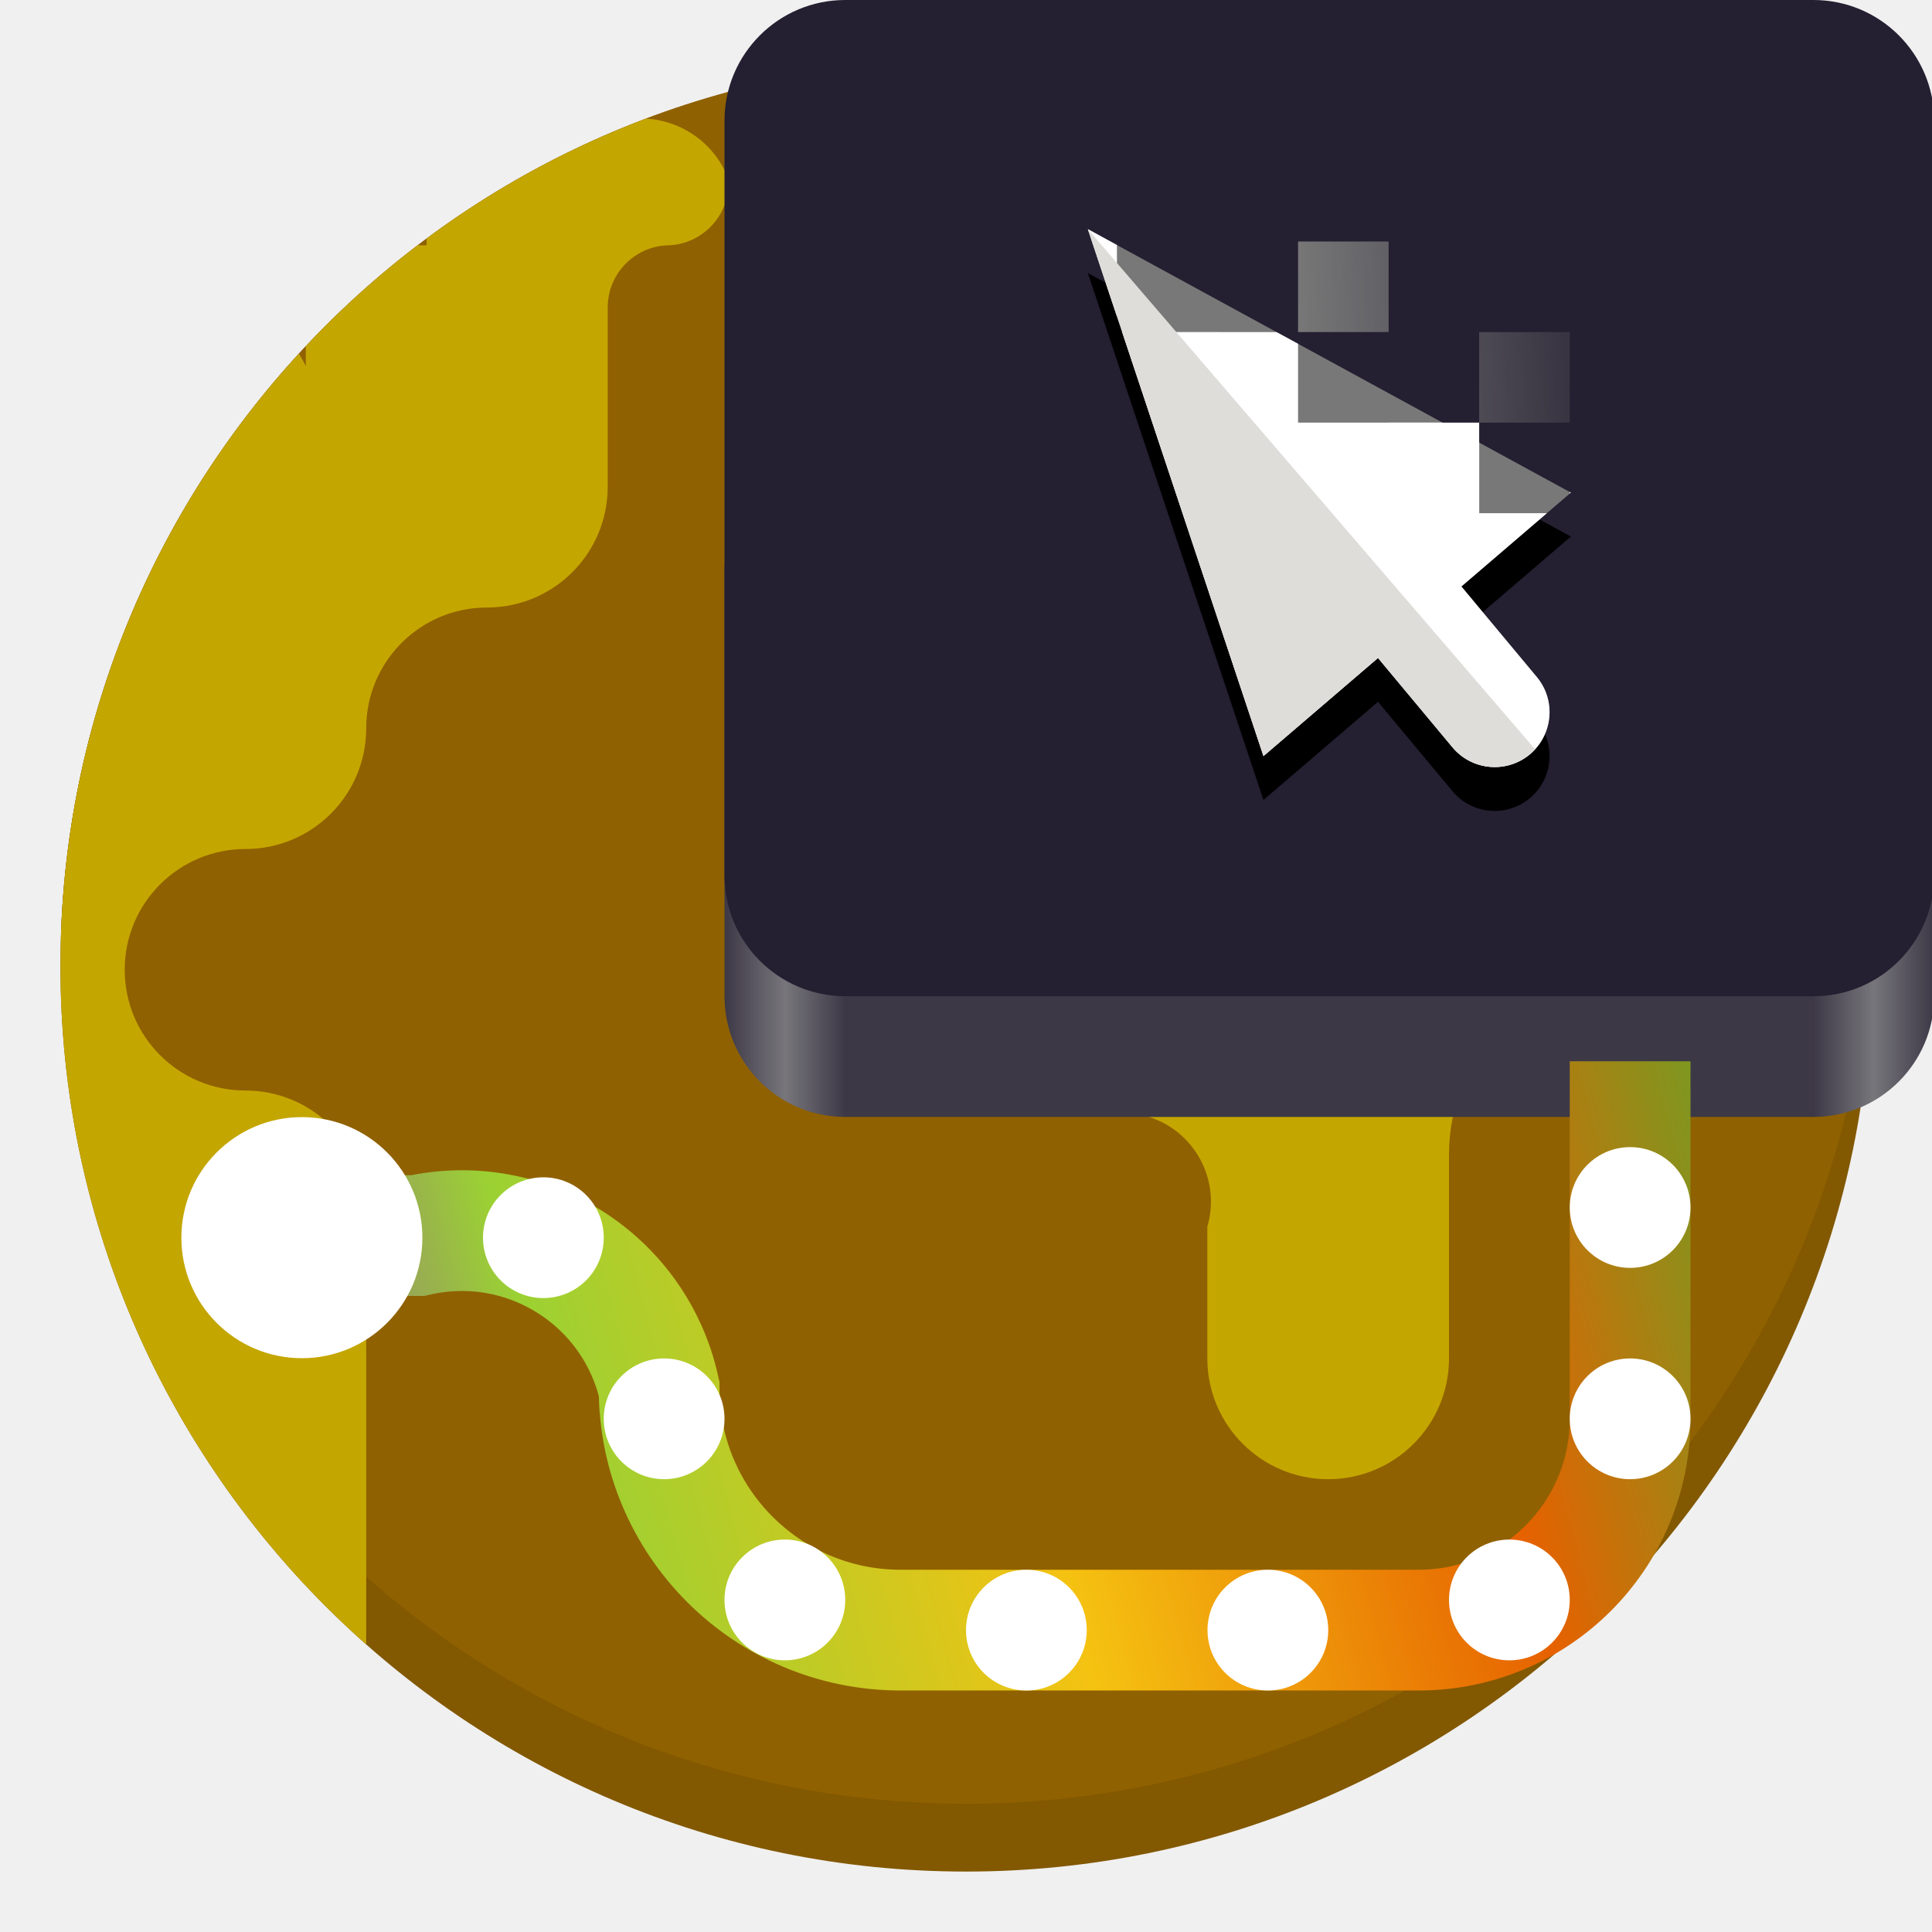
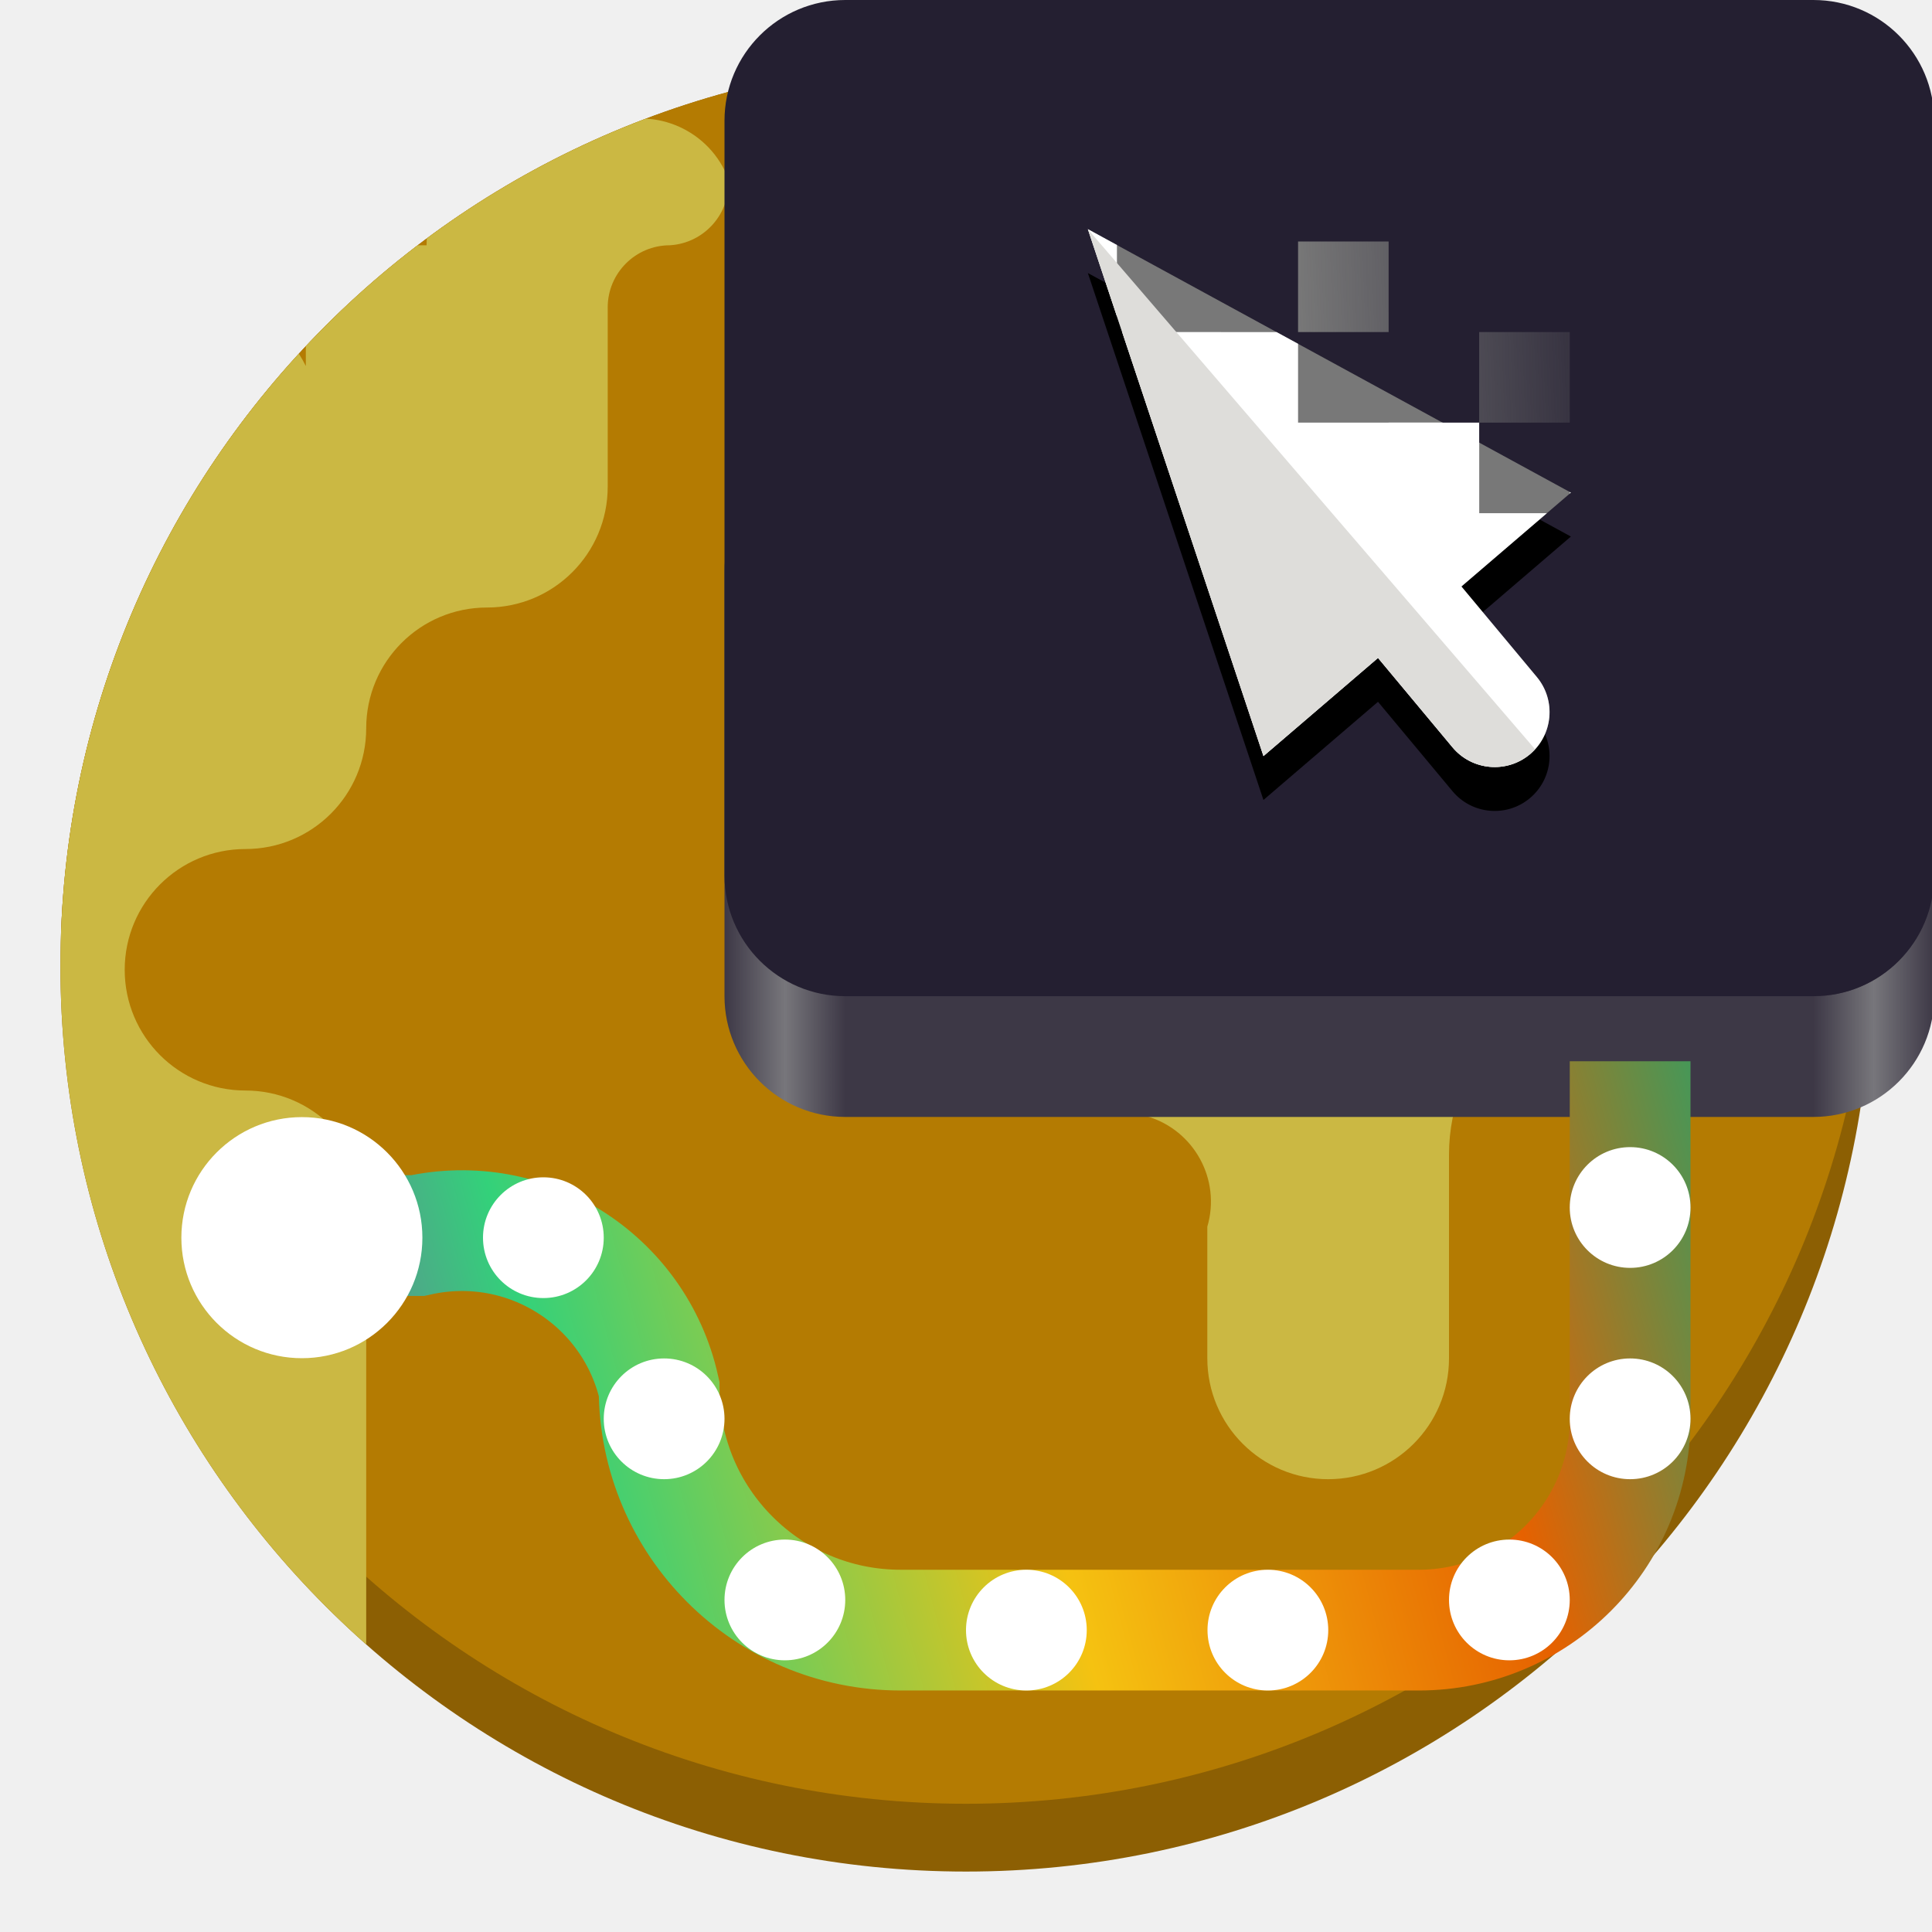
<svg xmlns="http://www.w3.org/2000/svg" height="128px" viewBox="0 0 128 128" width="128px" version="1.1" id="svg53">
  <defs id="defs53" />
  <clipPath id="a">
    <path d="m 4 4 h 120 v 120 h -120 z m 0 0" id="path1" />
  </clipPath>
  <clipPath id="b">
    <path d="m 123.996 64 c 0 33.133 -26.863 59.996 -59.996 59.996 s -59.996 -26.863 -59.996 -59.996 s 26.863 -59.996 59.996 -59.996 s 59.996 26.863 59.996 59.996 z m 0 0" id="path2" />
  </clipPath>
  <clipPath id="c">
    <path d="m 4 4 h 120 v 116 h -120 z m 0 0" id="path3" />
  </clipPath>
  <clipPath id="d">
    <path d="m 123.996 64 c 0 33.133 -26.863 59.996 -59.996 59.996 s -59.996 -26.863 -59.996 -59.996 s 26.863 -59.996 59.996 -59.996 s 59.996 26.863 59.996 59.996 z m 0 0" id="path4" />
  </clipPath>
  <clipPath id="e">
    <path d="m 68 27 h 56 v 71 h -56 z m 0 0" id="path5" />
  </clipPath>
  <clipPath id="f">
    <path d="m 123.996 64 c 0 33.133 -26.863 59.996 -59.996 59.996 s -59.996 -26.863 -59.996 -59.996 s 26.863 -59.996 59.996 -59.996 s 59.996 26.863 59.996 59.996 z m 0 0" id="path6" />
  </clipPath>
  <clipPath id="g">
    <path d="m 62 21 h 12 v 19 h -12 z m 0 0" id="path7" />
  </clipPath>
  <clipPath id="h">
    <path d="m 123.996 64 c 0 33.133 -26.863 59.996 -59.996 59.996 s -59.996 -26.863 -59.996 -59.996 s 26.863 -59.996 59.996 -59.996 s 59.996 26.863 59.996 59.996 z m 0 0" id="path8" />
  </clipPath>
  <clipPath id="i">
    <path d="m 83 12 h 29 v 11 h -29 z m 0 0" id="path9" />
  </clipPath>
  <clipPath id="j">
    <path d="m 123.996 64 c 0 33.133 -26.863 59.996 -59.996 59.996 s -59.996 -26.863 -59.996 -59.996 s 26.863 -59.996 59.996 -59.996 s 59.996 26.863 59.996 59.996 z m 0 0" id="path10" />
  </clipPath>
  <clipPath id="k">
    <path d="m 4 7 h 45 v 112 h -45 z m 0 0" id="path11" />
  </clipPath>
  <clipPath id="l">
    <path d="m 123.996 64 c 0 33.133 -26.863 59.996 -59.996 59.996 s -59.996 -26.863 -59.996 -59.996 s 26.863 -59.996 59.996 -59.996 s 59.996 26.863 59.996 59.996 z m 0 0" id="path12" />
  </clipPath>
  <linearGradient id="m" gradientTransform="matrix(0.192655 0 0 0.25 38.75254 10.99999)" gradientUnits="userSpaceOnUse" x1="48" x2="464" y1="44" y2="44">
    <stop offset="0" stop-color="#3d3846" id="stop12" />
    <stop offset="0.05" stop-color="#77767b" id="stop13" />
    <stop offset="0.1" stop-color="#3d3846" id="stop14" />
    <stop offset="0.9" stop-color="#3d3846" id="stop15" />
    <stop offset="0.95" stop-color="#77767b" id="stop16" />
    <stop offset="1" stop-color="#3d3846" id="stop17" />
  </linearGradient>
  <linearGradient id="n" gradientUnits="userSpaceOnUse" x1="-136.213" x2="300.91" y1="979.674" y2="862.547">
    <stop offset="0" stop-color="#9141ac" id="stop18" />
-     <stop offset="0.228" stop-color="#33d17a" id="stop19" style="stop-color:#9bd133;stop-opacity:1;" />
+     <stop offset="0.228" stop-color="#33d17a" id="stop19" style="stop-color:#33d17a;stop-opacity:1;" />
    <stop offset="0.511" stop-color="#f5c211" id="stop20" />
    <stop offset="0.789" stop-color="#e66100" id="stop21" />
-     <stop offset="1" stop-color="#26a269" id="stop22" style="stop-color:#69a226;stop-opacity:1;" />
+     <stop offset="1" stop-color="#26a269" id="stop22" style="stop-color:#26a269;stop-opacity:1;" />
  </linearGradient>
  <linearGradient id="o" gradientUnits="userSpaceOnUse" x1="86" x2="109.446" y1="25.688" y2="24.833">
    <stop offset="0" stop-color="#787878" id="stop23" />
    <stop offset="1" stop-color="#787878" stop-opacity="0" id="stop24" />
  </linearGradient>
  <g clip-path="url(#a)" id="g25">
    <g clip-path="url(#b)" id="g24">
-       <path d="m 123.996 64 c 0 33.133 -26.863 59.996 -59.996 59.996 s -59.996 -26.863 -59.996 -59.996 s 26.863 -59.996 59.996 -59.996 s 59.996 26.863 59.996 59.996 z m 0 0" fill="#825800" id="path24" />
+       <path d="m 123.996 64 c 0 33.133 -26.863 59.996 -59.996 59.996 s -59.996 -26.863 -59.996 -59.996 s 26.863 -59.996 59.996 -59.996 s 59.996 26.863 59.996 59.996 z m 0 0" fill="#8c5f03" id="path24" />
    </g>
  </g>
  <g clip-path="url(#c)" id="g27">
    <g clip-path="url(#d)" id="g26">
-       <path d="m 123.996 59.512 c 0 33.133 -26.863 59.992 -59.996 59.992 s -59.996 -26.859 -59.996 -59.992 c 0 -33.137 26.863 -59.996 59.996 -59.996 s 59.996 26.859 59.996 59.996 z m 0 0" fill="#906100" id="path25" />
+       <path d="m 123.996 59.512 c 0 33.133 -26.863 59.992 -59.996 59.992 s -59.996 -26.859 -59.996 -59.992 c 0 -33.137 26.863 -59.996 59.996 -59.996 s 59.996 26.859 59.996 59.996 z m 0 0" fill="#b47b02" id="path25" />
    </g>
  </g>
  <g clip-path="url(#e)" id="g29">
    <g clip-path="url(#f)" id="g28">
-       <path d="m 83.73 34.875 v 3.035 c 0 3.93 -3.188 7.117 -7.117 7.117 c -4.727 0.352 -8.273 4.469 -7.922 9.199 v 12.426 c 0 4.035 3.273 7.309 7.309 7.309 c 3.117 0.918 4.906 4.188 3.988 7.309 v 8.719 c 0 4.426 3.586 8.012 8.012 8.012 c 4.422 -0.004 8.004 -3.59 8 -8.012 v -13.504 c 0 -3.242 1.289 -6.352 3.586 -8.641 c 2.293 -2.289 5.406 -3.57 8.648 -3.566 l 11.312 0.027 c 1.887 0.004 3.699 -0.742 5.035 -2.074 c 1.332 -1.332 2.082 -3.141 2.082 -5.027 v -22.328 c 0 -3.93 -3.184 -7.117 -7.117 -7.117 h -28.699 c -3.93 0 -7.117 3.188 -7.117 7.117 z m 0 0" fill="#26a269" id="path27" style="fill:#c4a600;fill-opacity:1" />
+       <path d="m 83.73 34.875 v 3.035 c 0 3.93 -3.188 7.117 -7.117 7.117 c -4.727 0.352 -8.273 4.469 -7.922 9.199 v 12.426 c 0 4.035 3.273 7.309 7.309 7.309 c 3.117 0.918 4.906 4.188 3.988 7.309 v 8.719 c 0 4.426 3.586 8.012 8.012 8.012 c 4.422 -0.004 8.004 -3.59 8 -8.012 v -13.504 c 0 -3.242 1.289 -6.352 3.586 -8.641 c 2.293 -2.289 5.406 -3.57 8.648 -3.566 l 11.312 0.027 c 1.887 0.004 3.699 -0.742 5.035 -2.074 c 1.332 -1.332 2.082 -3.141 2.082 -5.027 v -22.328 c 0 -3.93 -3.184 -7.117 -7.117 -7.117 h -28.699 c -3.93 0 -7.117 3.188 -7.117 7.117 z m 0 0" fill="#cbb843" id="path27" style="fill:#cbb843;fill-opacity:1" />
    </g>
  </g>
  <g clip-path="url(#g)" id="g31">
    <g clip-path="url(#h)" id="g30">
-       <path d="m 67.887 21.047 c 3.211 0 5.809 2.602 5.809 5.809 v 6.379 c 0 3.207 -2.598 5.809 -5.809 5.809 c -3.207 0 -5.809 -2.602 -5.809 -5.809 v -6.379 c 0 -3.207 2.602 -5.809 5.809 -5.809 z m 0 0" fill="#26a269" id="path29" />
+       <path d="m 67.887 21.047 c 3.211 0 5.809 2.602 5.809 5.809 v 6.379 c 0 3.207 -2.598 5.809 -5.809 5.809 c -3.207 0 -5.809 -2.602 -5.809 -5.809 v -6.379 c 0 -3.207 2.602 -5.809 5.809 -5.809 z m 0 0" fill="#cbb843" id="path29" />
    </g>
  </g>
  <g clip-path="url(#i)" id="g33">
    <g clip-path="url(#j)" id="g32">
-       <path d="m 88.484 12.285 h 17.93 c 2.902 0 5.254 2.352 5.254 5.254 c 0 2.902 -2.352 5.254 -5.254 5.254 h -17.93 c -2.898 0 -5.254 -2.352 -5.254 -5.254 c 0 -2.902 2.355 -5.254 5.254 -5.254 z m 0 0" fill="#26a269" id="path31" />
+       <path d="m 88.484 12.285 h 17.93 c 2.902 0 5.254 2.352 5.254 5.254 c 0 2.902 -2.352 5.254 -5.254 5.254 h -17.93 c -2.898 0 -5.254 -2.352 -5.254 -5.254 c 0 -2.902 2.355 -5.254 5.254 -5.254 z m 0 0" fill="#cbb843" id="path31" />
    </g>
  </g>
  <g clip-path="url(#k)" id="g35">
    <g clip-path="url(#l)" id="g34">
-       <path d="m 28.262 16.25 h -8 v 8 c -2.207 -4.418 -7.582 -6.207 -12 -4 c -4.418 2.211 -6.207 7.582 -4 12 v 14 c 0 4.422 -3.582 8 -8 8 s -8 3.582 -8 8 v 16 c 0 4.422 3.582 8 8 8 s 8 3.582 8 8 v 16 c 0 4.422 3.582 8 8 8 h 4 c 4.418 0 8 -3.578 8 -8 v -30 c 0 -4.418 -3.582 -8 -8 -8 s -8 -3.578 -8 -8 c 0 -4.418 3.582 -8 8 -8 s 8 -3.578 8 -8 c 0 -4.418 3.582 -8 8 -8 s 8 -3.578 8 -8 v -11.883 c 0 -2.273 1.844 -4.117 4.117 -4.117 c 2.281 -0.137 4.02 -2.098 3.883 -4.379 c -1.211 -3.211 -4.793 -4.828 -8 -3.621 h -4 c -4.418 0 -8 3.582 -8 8 z m 0 0" fill="#26a269" id="path33" style="fill:#c4a600;fill-opacity:1" />
+       <path d="m 28.262 16.25 h -8 v 8 c -2.207 -4.418 -7.582 -6.207 -12 -4 c -4.418 2.211 -6.207 7.582 -4 12 v 14 c 0 4.422 -3.582 8 -8 8 s -8 3.582 -8 8 v 16 c 0 4.422 3.582 8 8 8 s 8 3.582 8 8 v 16 c 0 4.422 3.582 8 8 8 h 4 c 4.418 0 8 -3.578 8 -8 v -30 c 0 -4.418 -3.582 -8 -8 -8 s -8 -3.578 -8 -8 c 0 -4.418 3.582 -8 8 -8 s 8 -3.578 8 -8 c 0 -4.418 3.582 -8 8 -8 s 8 -3.578 8 -8 v -11.883 c 0 -2.273 1.844 -4.117 4.117 -4.117 c 2.281 -0.137 4.02 -2.098 3.883 -4.379 c -1.211 -3.211 -4.793 -4.828 -8 -3.621 h -4 c -4.418 0 -8 3.582 -8 8 z m 0 0" fill="#cbb843" id="path33" style="fill:#cbb843;fill-opacity:1" />
    </g>
  </g>
  <path d="m 56 29.871 h 64.145 c 4.418 0 8 3.582 8 8 v 28.129 c 0 4.418 -3.582 8 -8 8 h -64.145 c -4.418 0 -8 -3.582 -8 -8 v -28.129 c 0 -4.418 3.582 -8 8 -8 z m 0 0" fill="url(#m)" id="path35" />
  <path d="m 68.145 14.18 h 52 c 4.418 0 8 3.582 8 8 v 35.82 c 0 4.418 -3.582 8 -8 8 h -52 c -4.418 0 -8 -3.582 -8 -8 v -35.82 c 0 -4.418 3.582 -8 8 -8 z m 0 0" fill="#3d3846" id="path36" />
  <path d="m 56 0 h 64.145 c 4.418 0 8 3.582 8 8 v 50 c 0 4.418 -3.582 8 -8 8 h -64.145 c -4.418 0 -8 -3.582 -8 -8 v -50 c 0 -4.418 3.582 -8 8 -8 z m 0 0" fill="#241f31" id="path37" />
  <path d="m 246.995 786.252 v 99.835 c 0 32.581 -26.424 59.005 -59.005 59.005 h -144.698 c -37.241 0 -67.435 -30.194 -67.435 -67.435 c -6.816 -30.425 -37.01 -49.555 -67.435 -42.739 h -49.177" fill="none" stroke="url(#n)" stroke-width="33.717" transform="matrix(0.237266 0 0 0.237266 49.39654 -116.2386)" id="path38" />
  <g fill="#ffffff" id="g47">
    <path d="m 72 108 c 0 2.211 -1.789 4 -4 4 s -4 -1.789 -4 -4 s 1.789 -4 4 -4 s 4 1.789 4 4 z m 0 0" id="path39" />
    <path d="m 88 108 c 0 2.211 -1.789 4 -4 4 s -4 -1.789 -4 -4 s 1.789 -4 4 -4 s 4 1.789 4 4 z m 0 0" id="path40" />
    <path d="m 104 106 c 0 2.211 -1.789 4 -4 4 s -4 -1.789 -4 -4 s 1.789 -4 4 -4 s 4 1.789 4 4 z m 0 0" id="path41" />
    <path d="m 112 94 c 0 2.211 -1.789 4 -4 4 s -4 -1.789 -4 -4 s 1.789 -4 4 -4 s 4 1.789 4 4 z m 0 0" id="path42" />
    <path d="m 112 80 c 0 2.211 -1.789 4 -4 4 s -4 -1.789 -4 -4 s 1.789 -4 4 -4 s 4 1.789 4 4 z m 0 0" id="path43" />
    <path d="m 56 106 c 0 2.211 -1.789 4 -4 4 s -4 -1.789 -4 -4 s 1.789 -4 4 -4 s 4 1.789 4 4 z m 0 0" id="path44" />
    <path d="m 48 94 c 0 2.211 -1.789 4 -4 4 s -4 -1.789 -4 -4 s 1.789 -4 4 -4 s 4 1.789 4 4 z m 0 0" id="path45" />
    <path d="m 40 82 c 0 2.211 -1.789 4 -4 4 s -4 -1.789 -4 -4 s 1.789 -4 4 -4 s 4 1.789 4 4 z m 0 0" id="path46" />
    <path d="m 27.984 82 c 0 4.41 -3.574 7.984 -7.984 7.984 s -7.984 -3.574 -7.984 -7.984 s 3.574 -7.988 7.984 -7.988 s 7.984 3.578 7.984 7.988 z m 0 0" id="path47" />
  </g>
  <path d="m 72.074 18.09 l 11.633 34.91 l 7.59 -6.504 l 4.934 5.922 c 1.285 1.543 3.582 1.754 5.125 0.465 c 1.539 -1.285 1.75 -3.574 0.465 -5.117 l -5 -6 l 7.254 -6.219 z m 0 0" id="path48" />
  <path d="m 72.074 15.184 l 11.633 34.906 l 7.59 -6.5 l 4.934 5.918 c 1.285 1.543 3.582 1.754 5.125 0.469 c 1.539 -1.289 1.75 -3.578 0.465 -5.121 l -5 -6 l 7.254 -6.219 z m 0 0" fill="#787878" id="path49" />
  <path d="m 72.074 15.18 l 1.926 5.785 v -4.734 z m 2.273 6.82 l 9.363 28.094 l 7.586 -6.504 l 4.934 5.922 c 1.285 1.543 3.582 1.75 5.125 0.465 c 1.539 -1.285 1.75 -3.578 0.465 -5.121 l -5 -6 l 5.664 -4.855 h -4.484 v -4.676 l -2.426 -1.324 h -9.574 v -5.223 l -1.426 -0.777 z m 29.652 10.598 v 0.102 l 0.074 -0.062 z m 0 0" fill="#ffffff" id="path50" />
  <path d="m 72.074 15.184 l 11.633 34.906 l 7.59 -6.5 l 4.934 5.918 c 1.285 1.543 3.582 1.754 5.125 0.469 c 0.121 -0.105 0.238 -0.219 0.344 -0.34 z m 0 0" fill="#deddda" id="path51" />
  <path d="m 92 28 h 6 v 6 h -6 z m 0 0" fill="#ffffff" id="path52" />
  <path d="m 98 22 h 6 v 6 h -6 z m -12 -6 h 6 v 6 h -6 z m 0 0" fill="url(#o)" id="path53" />
</svg>
